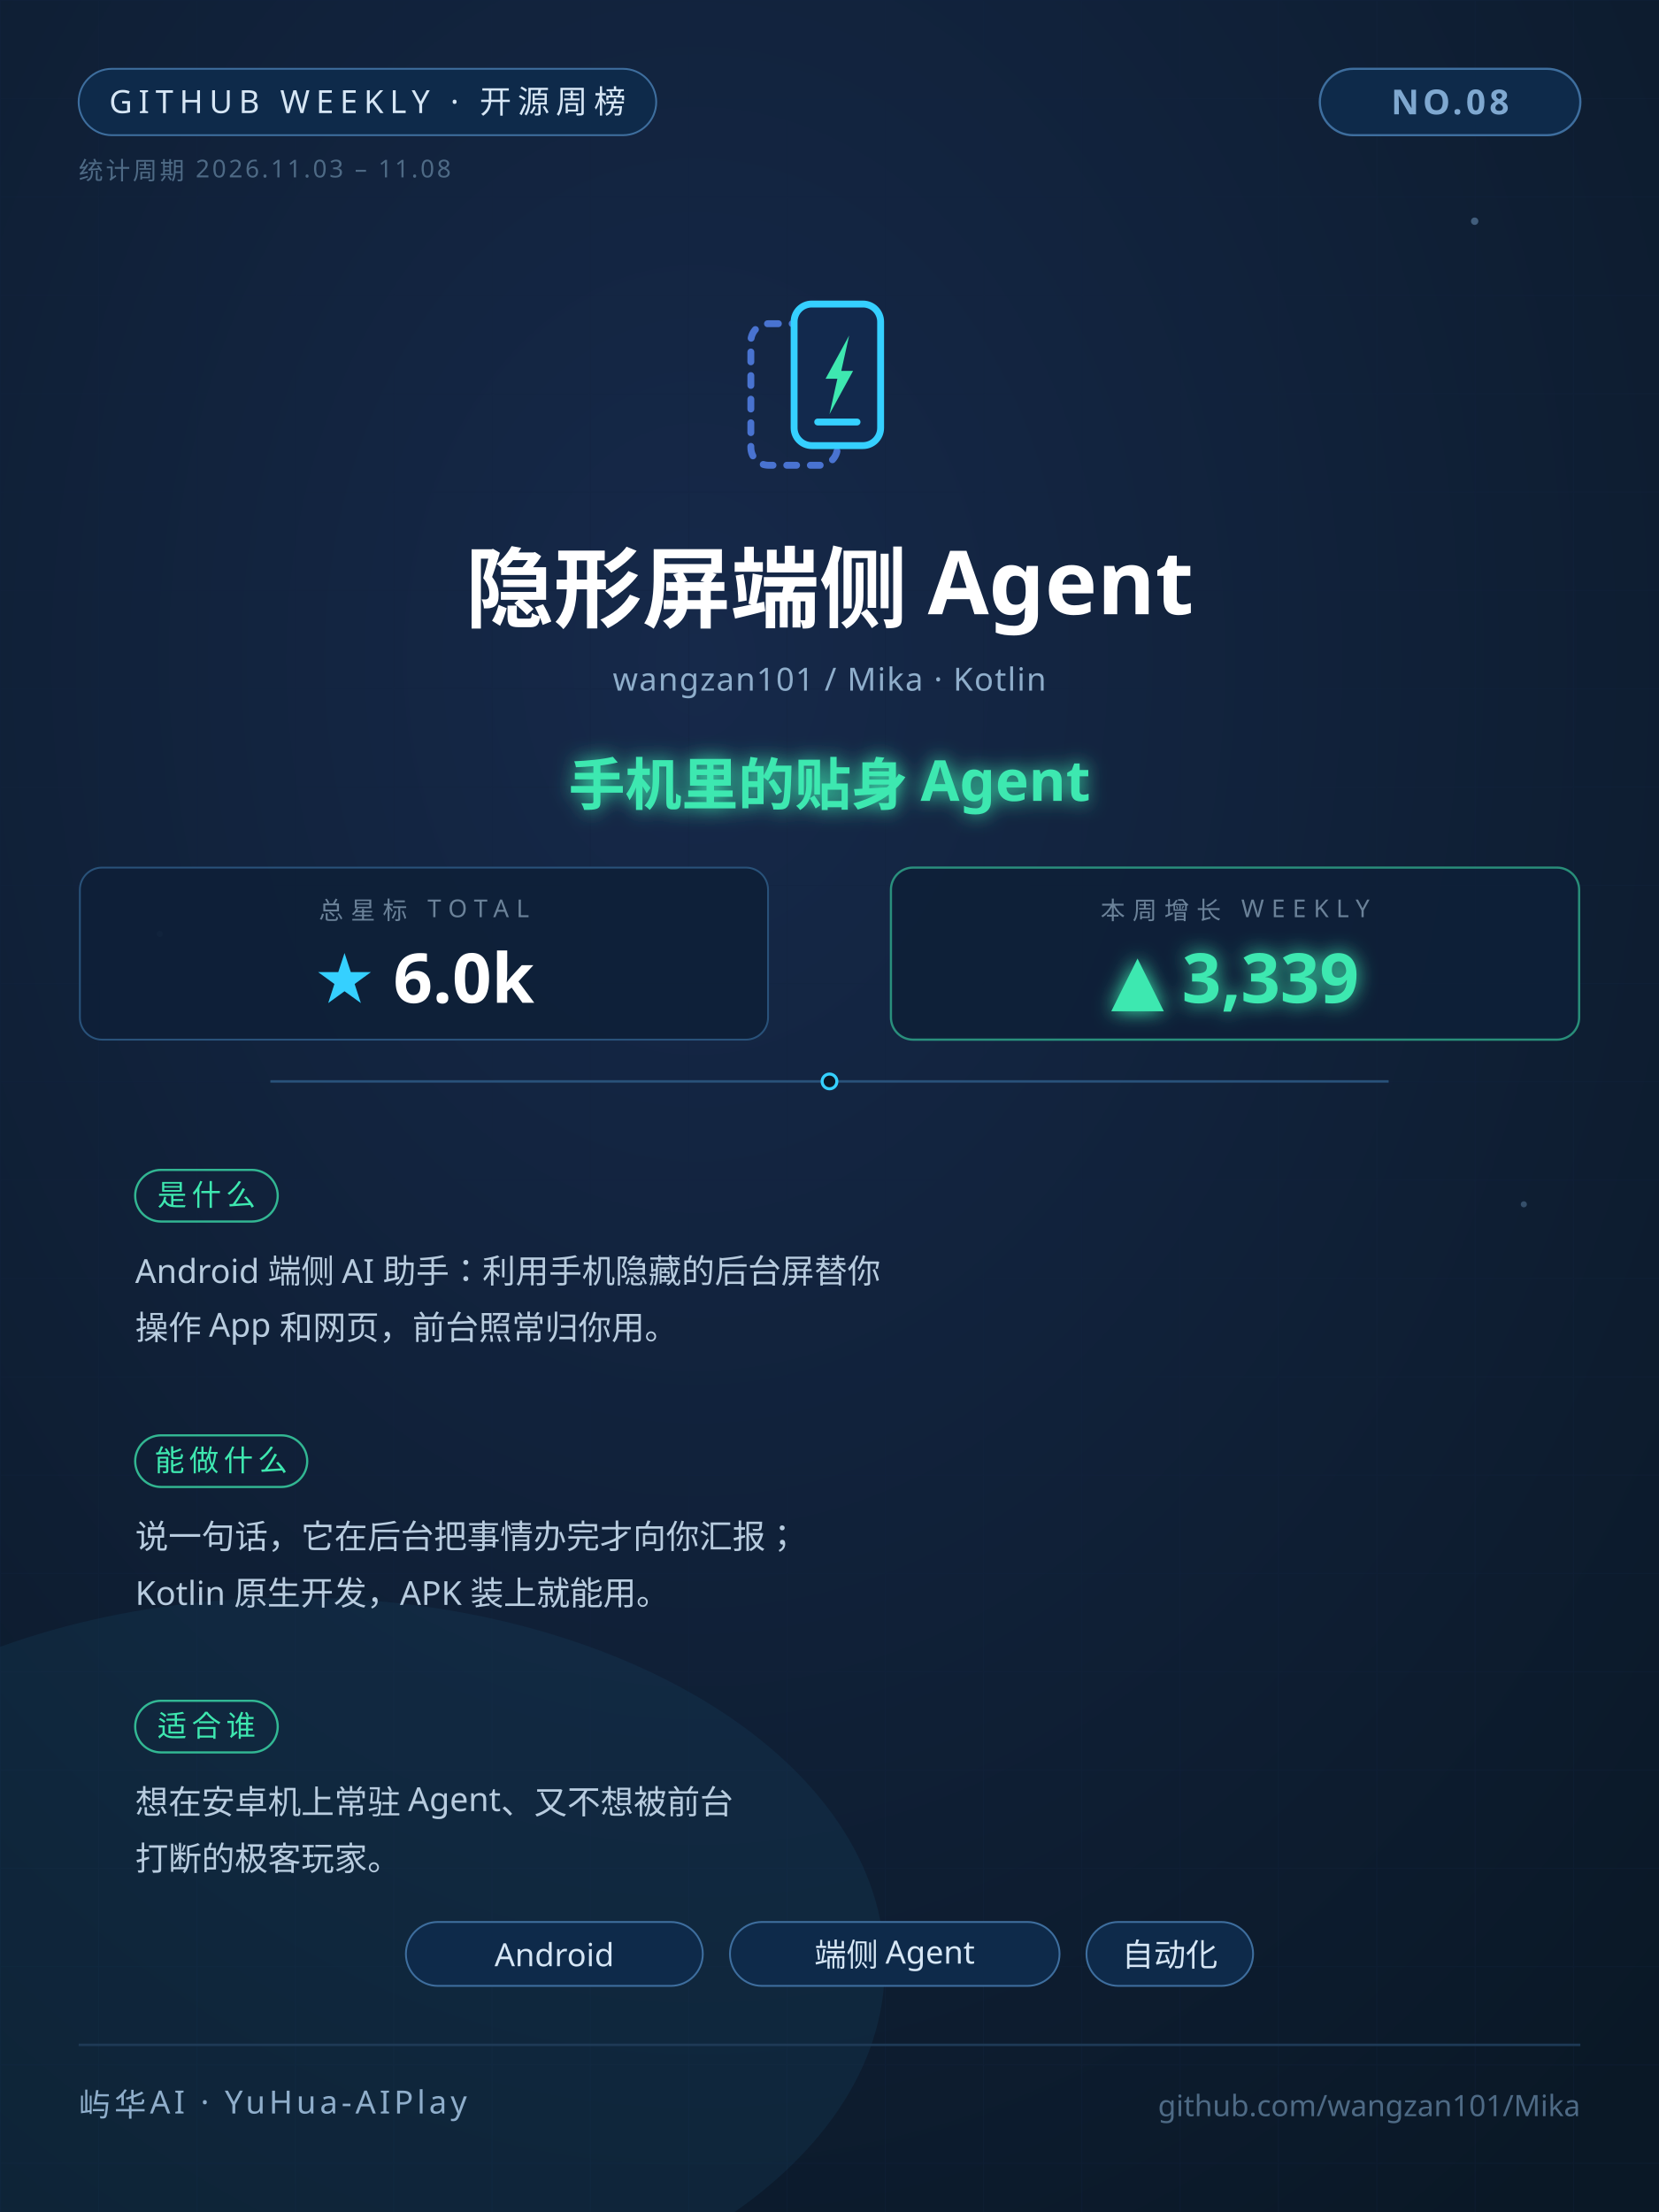
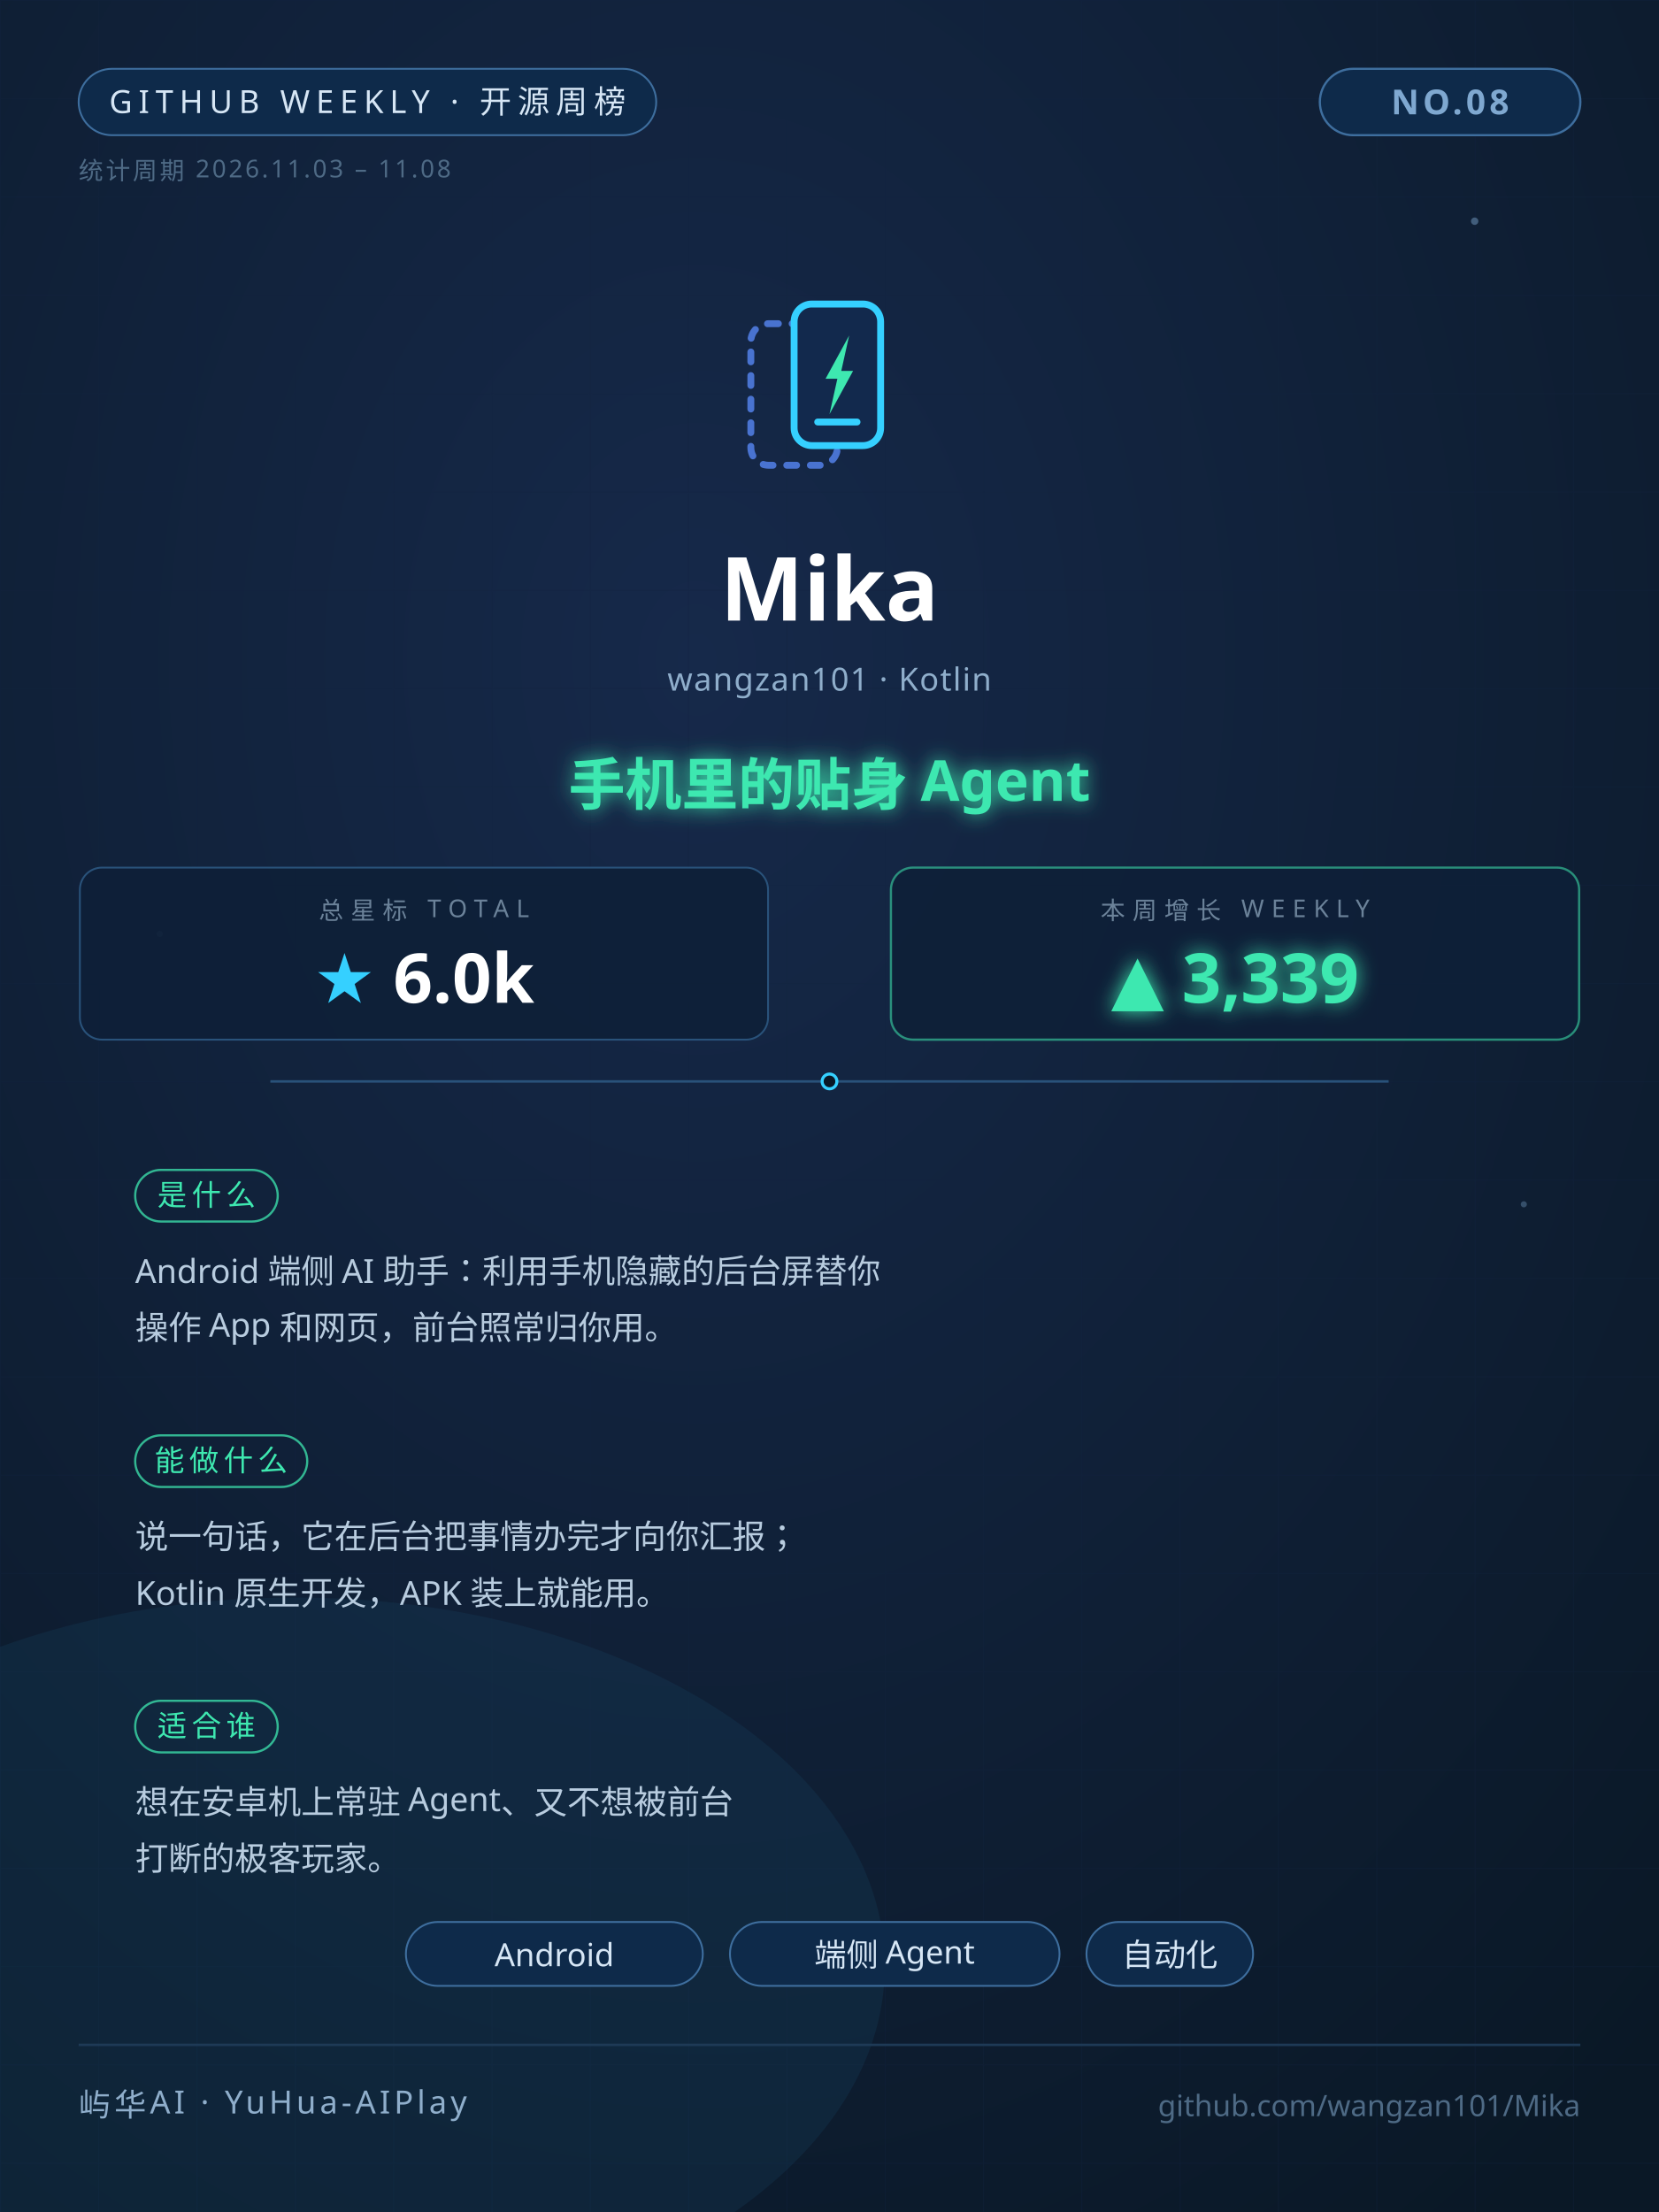
<svg xmlns="http://www.w3.org/2000/svg" viewBox="0 0 1350 1800" font-family="'PingFang SC','Hiragino Sans GB',sans-serif">
  <defs>
    <radialGradient id="bgGlow" cx="42%" cy="30%" r="85%">
      <stop offset="0%" stop-color="#16294A" />
      <stop offset="100%" stop-color="#0A1826" />
    </radialGradient>
    <filter id="glowGreen" x="-60%" y="-60%" width="220%" height="220%">
      <feDropShadow dx="0" dy="0" stdDeviation="8" flood-color="#3EE8B0" />
    </filter>
    <pattern id="grid" width="80" height="80" patternUnits="userSpaceOnUse">
      <path d="M80 0H0V80" fill="none" stroke="#132440" stroke-opacity="0.35" stroke-width="1.5" />
    </pattern>
    <g id="ic-boltphone" fill="none" stroke="#35D0FF" stroke-width="3.5" stroke-linejoin="round" stroke-linecap="round">
      <rect x="-40" y="-26" width="44" height="72" rx="9" stroke="#5B8CFF" stroke-dasharray="5 7" opacity="0.75" />
      <rect x="-18" y="-36" width="44" height="72" rx="9" fill="#12294D" />
      <line x1="-6" y1="24" x2="14" y2="24" />
      <path d="M10 -20 L-2 2 L4 2 L0 20 L12 -2 L6 -2 Z" fill="#3EE8B0" stroke="none" />
    </g>
  </defs>
  <rect width="1350" height="1800" fill="url(#bgGlow)" />
  <rect width="1350" height="1800" fill="url(#grid)" />
  <ellipse cx="240" cy="1600" rx="480" ry="300" fill="#14405E" opacity="0.28" />
  <circle cx="1200" cy="180" r="3" fill="#7FA8D0" opacity="0.45" />
  <circle cx="130" cy="760" r="2.5" fill="#7FA8D0" opacity="0.3" />
  <circle cx="1240" cy="980" r="2.5" fill="#7FA8D0" opacity="0.35" />
  <rect x="64" y="56" width="470" height="54" rx="27" fill="#0E2A4A" stroke="#3E6E9E" stroke-width="1.5" />
  <text x="299" y="92" text-anchor="middle" font-size="26" letter-spacing="5" fill="#D6E6F5">GITHUB WEEKLY · 开源周榜</text>
  <text x="64" y="146" font-size="20" letter-spacing="2" fill="#4E6A85">统计周期 2026.11.03 – 11.08</text>
  <rect x="1074" y="56" width="212" height="54" rx="27" fill="#0E2A4A" stroke="#3E6E9E" stroke-width="1.8" />
  <text x="1180" y="93" text-anchor="middle" font-size="28" font-weight="800" letter-spacing="3" fill="#7FA8D0">NO.08</text>
  <use href="#ic-boltphone" transform="translate(675 305) scale(1.6)" />
-   <text x="675" y="505" text-anchor="middle" font-size="72" font-weight="800" fill="#FFFFFF">隐形屏端侧 Agent</text>
-   <text x="675" y="562" text-anchor="middle" font-size="26" letter-spacing="1" fill="#8FAECB">wangzan101 / Mika · Kotlin</text>
+   <text x="675" y="505" text-anchor="middle" font-size="72" font-weight="800" fill="#FFFFFF">Mika</text>
+   <text x="675" y="562" text-anchor="middle" font-size="26" letter-spacing="1" fill="#8FAECB">wangzan101 · Kotlin</text>
  <text x="675" y="655" text-anchor="middle" font-size="46" font-weight="700" fill="#3EE8B0" filter="url(#glowGreen)">手机里的贴身 Agent</text>
  <rect x="65" y="706" width="560" height="140" rx="18" fill="#0E2038" fill-opacity="0.9" stroke="#29527A" stroke-width="1.5" />
  <text x="345" y="748" text-anchor="middle" font-size="20" letter-spacing="6" fill="#6B8299">总星标 TOTAL</text>
  <text x="345" y="816" text-anchor="middle" font-size="56" font-weight="800" fill="#FFFFFF">
    <tspan fill="#35D0FF">★</tspan> 6.0k</text>
  <rect x="725" y="706" width="560" height="140" rx="18" fill="#0E2038" fill-opacity="0.9" stroke="#3EE8B0" stroke-opacity="0.55" stroke-width="1.8" />
  <text x="1005" y="748" text-anchor="middle" font-size="20" letter-spacing="6" fill="#6B8299">本周增长 WEEKLY</text>
  <text x="1005" y="816" text-anchor="middle" font-size="56" font-weight="800" fill="#3EE8B0" filter="url(#glowGreen)">▲ 3,339</text>
  <line x1="220" y1="880" x2="1130" y2="880" stroke="#29527A" stroke-width="2" />
  <circle cx="675" cy="880" r="6" fill="#0A1826" stroke="#35D0FF" stroke-width="2.5" />
  <rect x="110" y="952" width="116" height="42" rx="21" fill="none" stroke="#3EE8B0" stroke-opacity="0.75" stroke-width="1.8" />
  <text x="168" y="981" text-anchor="middle" font-size="24" letter-spacing="4" fill="#3EE8B0">是什么</text>
  <text x="110" y="1044" font-size="27" fill="#B8CCDF">Android 端侧 AI 助手：利用手机隐藏的后台屏替你</text>
  <text x="110" y="1090" font-size="27" fill="#B8CCDF">操作 App 和网页，前台照常归你用。</text>
  <rect x="110" y="1168" width="140" height="42" rx="21" fill="none" stroke="#3EE8B0" stroke-opacity="0.75" stroke-width="1.8" />
  <text x="180" y="1197" text-anchor="middle" font-size="24" letter-spacing="4" fill="#3EE8B0">能做什么</text>
  <text x="110" y="1260" font-size="27" fill="#B8CCDF">说一句话，它在后台把事情办完才向你汇报；</text>
  <text x="110" y="1306" font-size="27" fill="#B8CCDF">Kotlin 原生开发，APK 装上就能用。</text>
  <rect x="110" y="1384" width="116" height="42" rx="21" fill="none" stroke="#3EE8B0" stroke-opacity="0.75" stroke-width="1.8" />
  <text x="168" y="1413" text-anchor="middle" font-size="24" letter-spacing="4" fill="#3EE8B0">适合谁</text>
  <text x="110" y="1476" font-size="27" fill="#B8CCDF">想在安卓机上常驻 Agent、又不想被前台</text>
  <text x="110" y="1522" font-size="27" fill="#B8CCDF">打断的极客玩家。</text>
  <rect x="330.3" y="1564" width="241.6" height="52" rx="26" fill="#0E2A4A" stroke="#3E6E9E" stroke-width="1.5" />
  <text x="451.1" y="1600" text-anchor="middle" font-size="26" fill="#D6E6F5">Android</text>
  <rect x="594.0" y="1564" width="268.2" height="52" rx="26" fill="#0E2A4A" stroke="#3E6E9E" stroke-width="1.5" />
  <text x="728.0" y="1600" text-anchor="middle" font-size="26" fill="#D6E6F5">端侧 Agent</text>
  <rect x="884.1" y="1564" width="135.6" height="52" rx="26" fill="#0E2A4A" stroke="#3E6E9E" stroke-width="1.5" />
  <text x="951.9" y="1600" text-anchor="middle" font-size="26" fill="#D6E6F5">自动化</text>
  <line x1="64" y1="1664" x2="1286" y2="1664" stroke="#1E3A56" stroke-width="2" />
  <text x="64" y="1722" font-size="26" letter-spacing="3" fill="#8FAECB">屿华AI · YuHua-AIPlay</text>
  <text x="1286" y="1722" text-anchor="end" font-size="24" fill="#4E6A85">github.com/wangzan101/Mika</text>
</svg>
